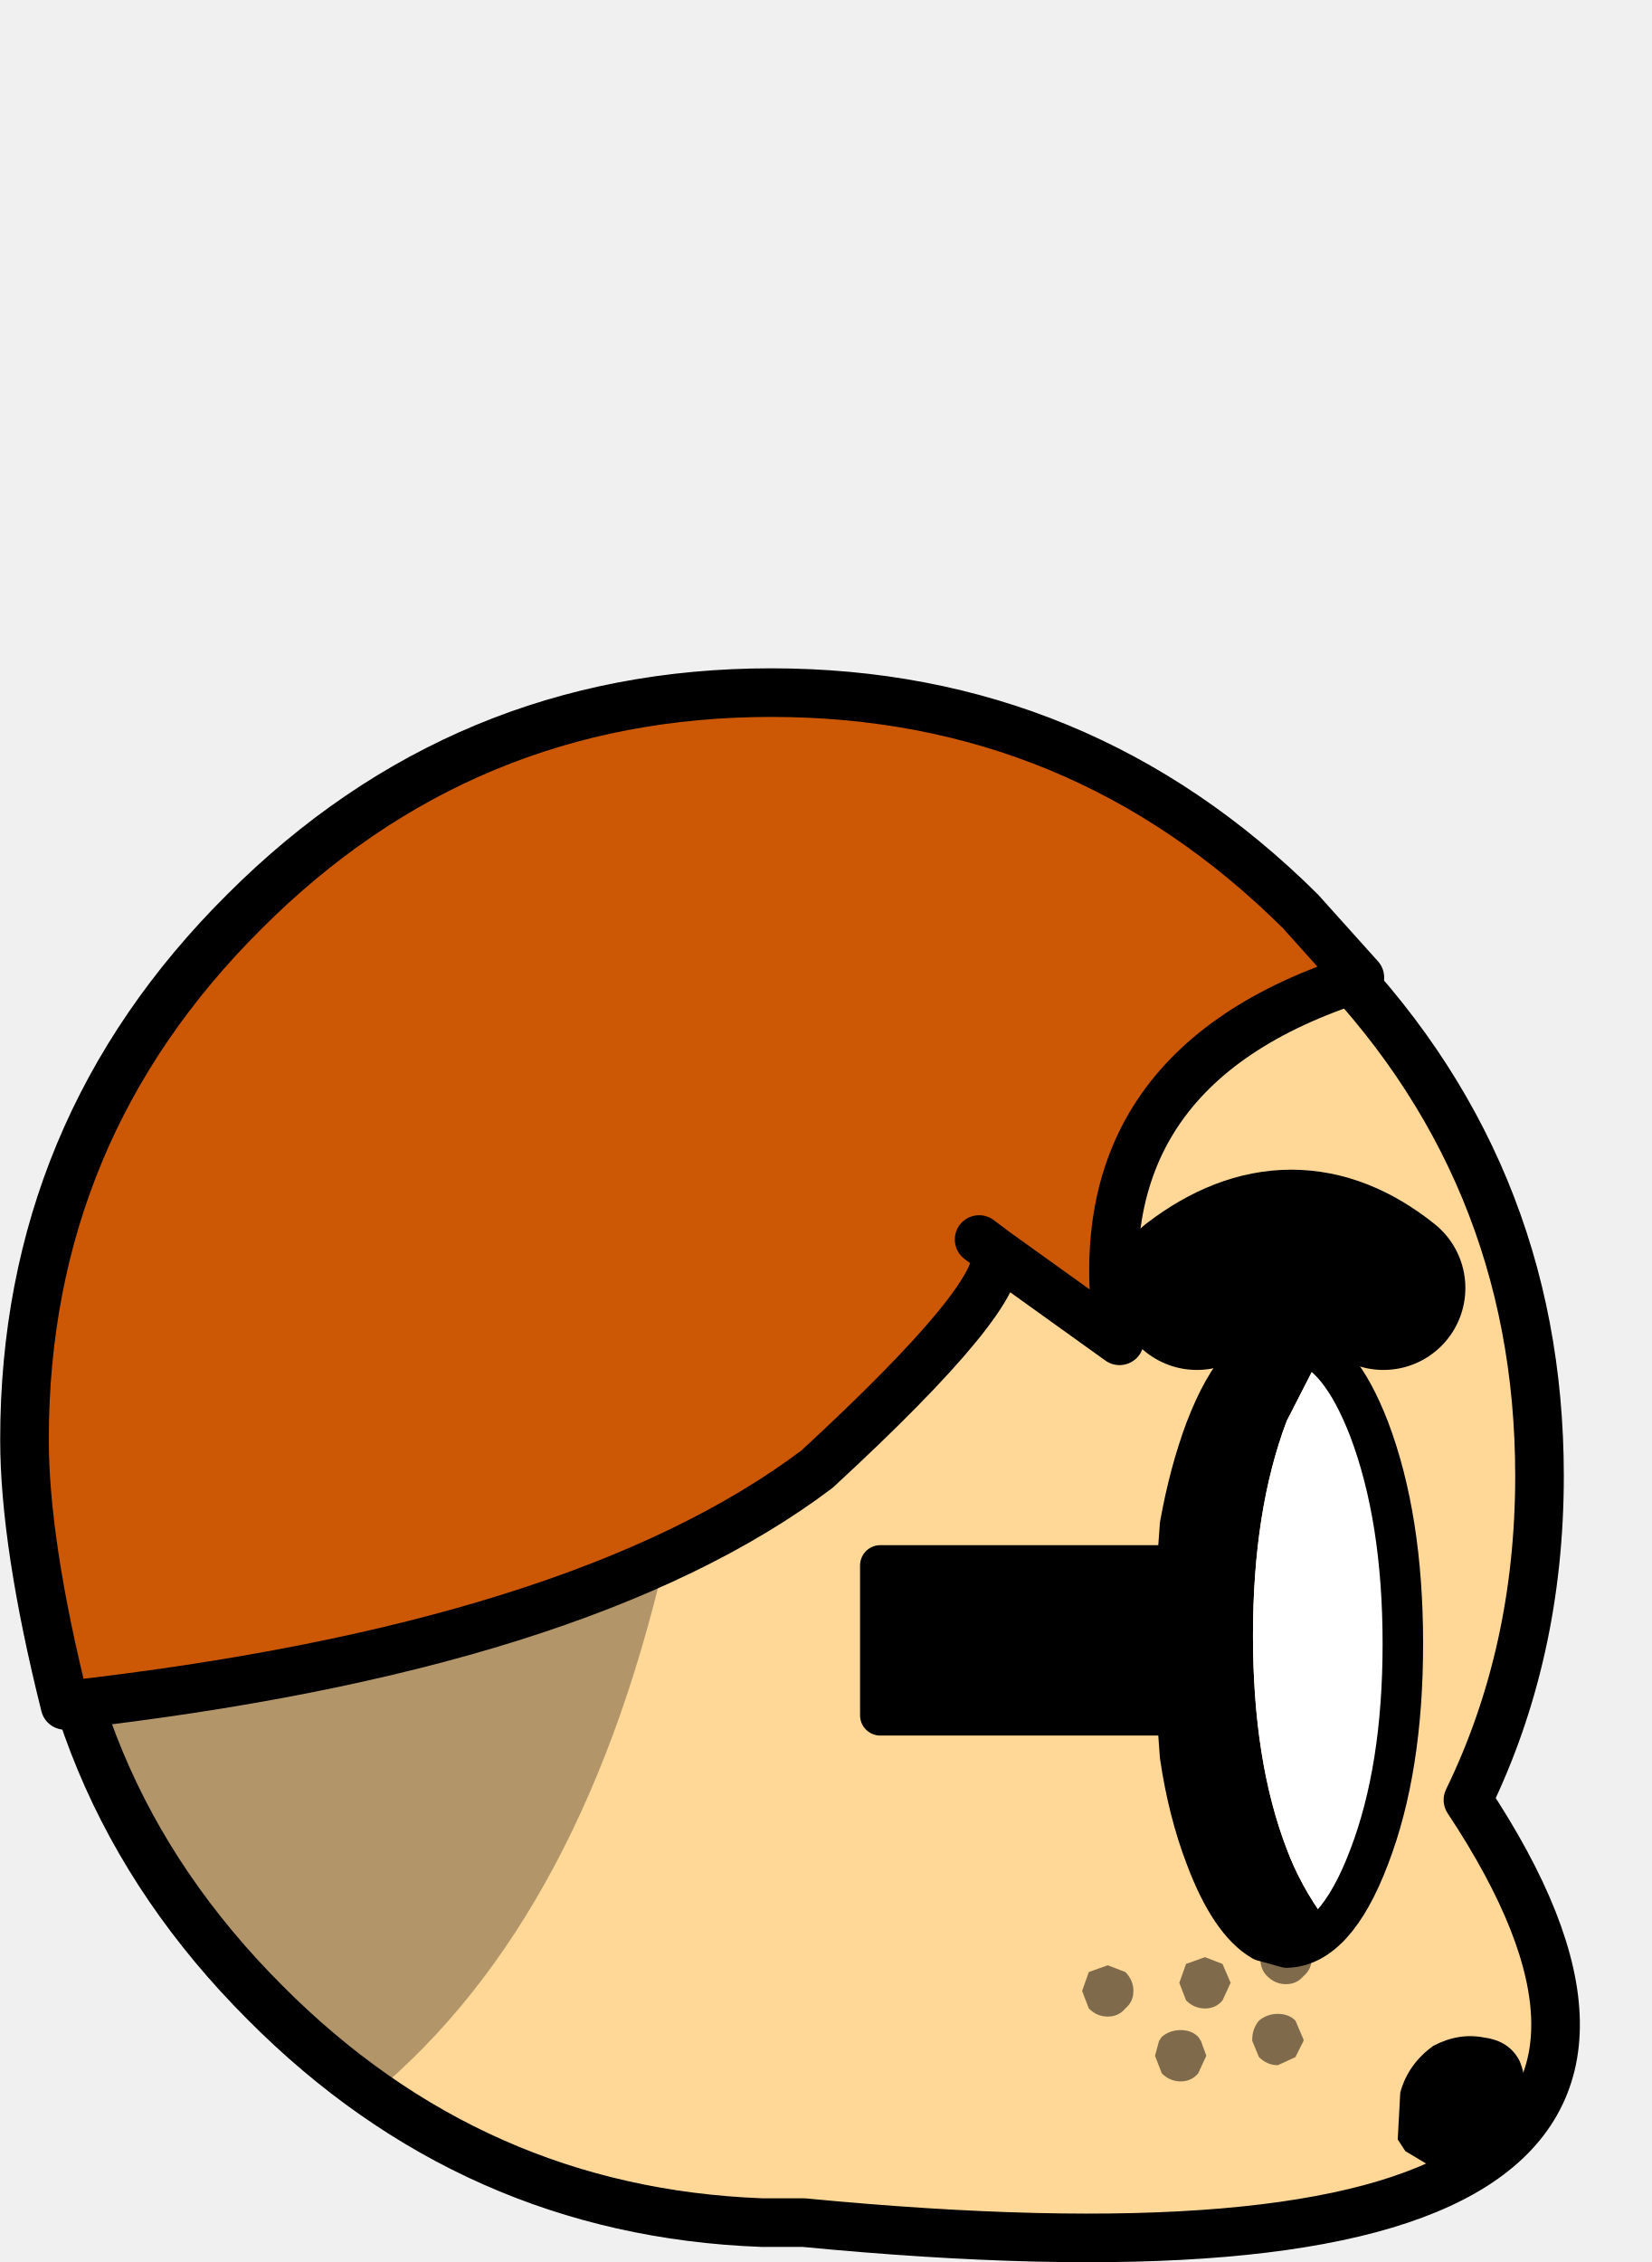
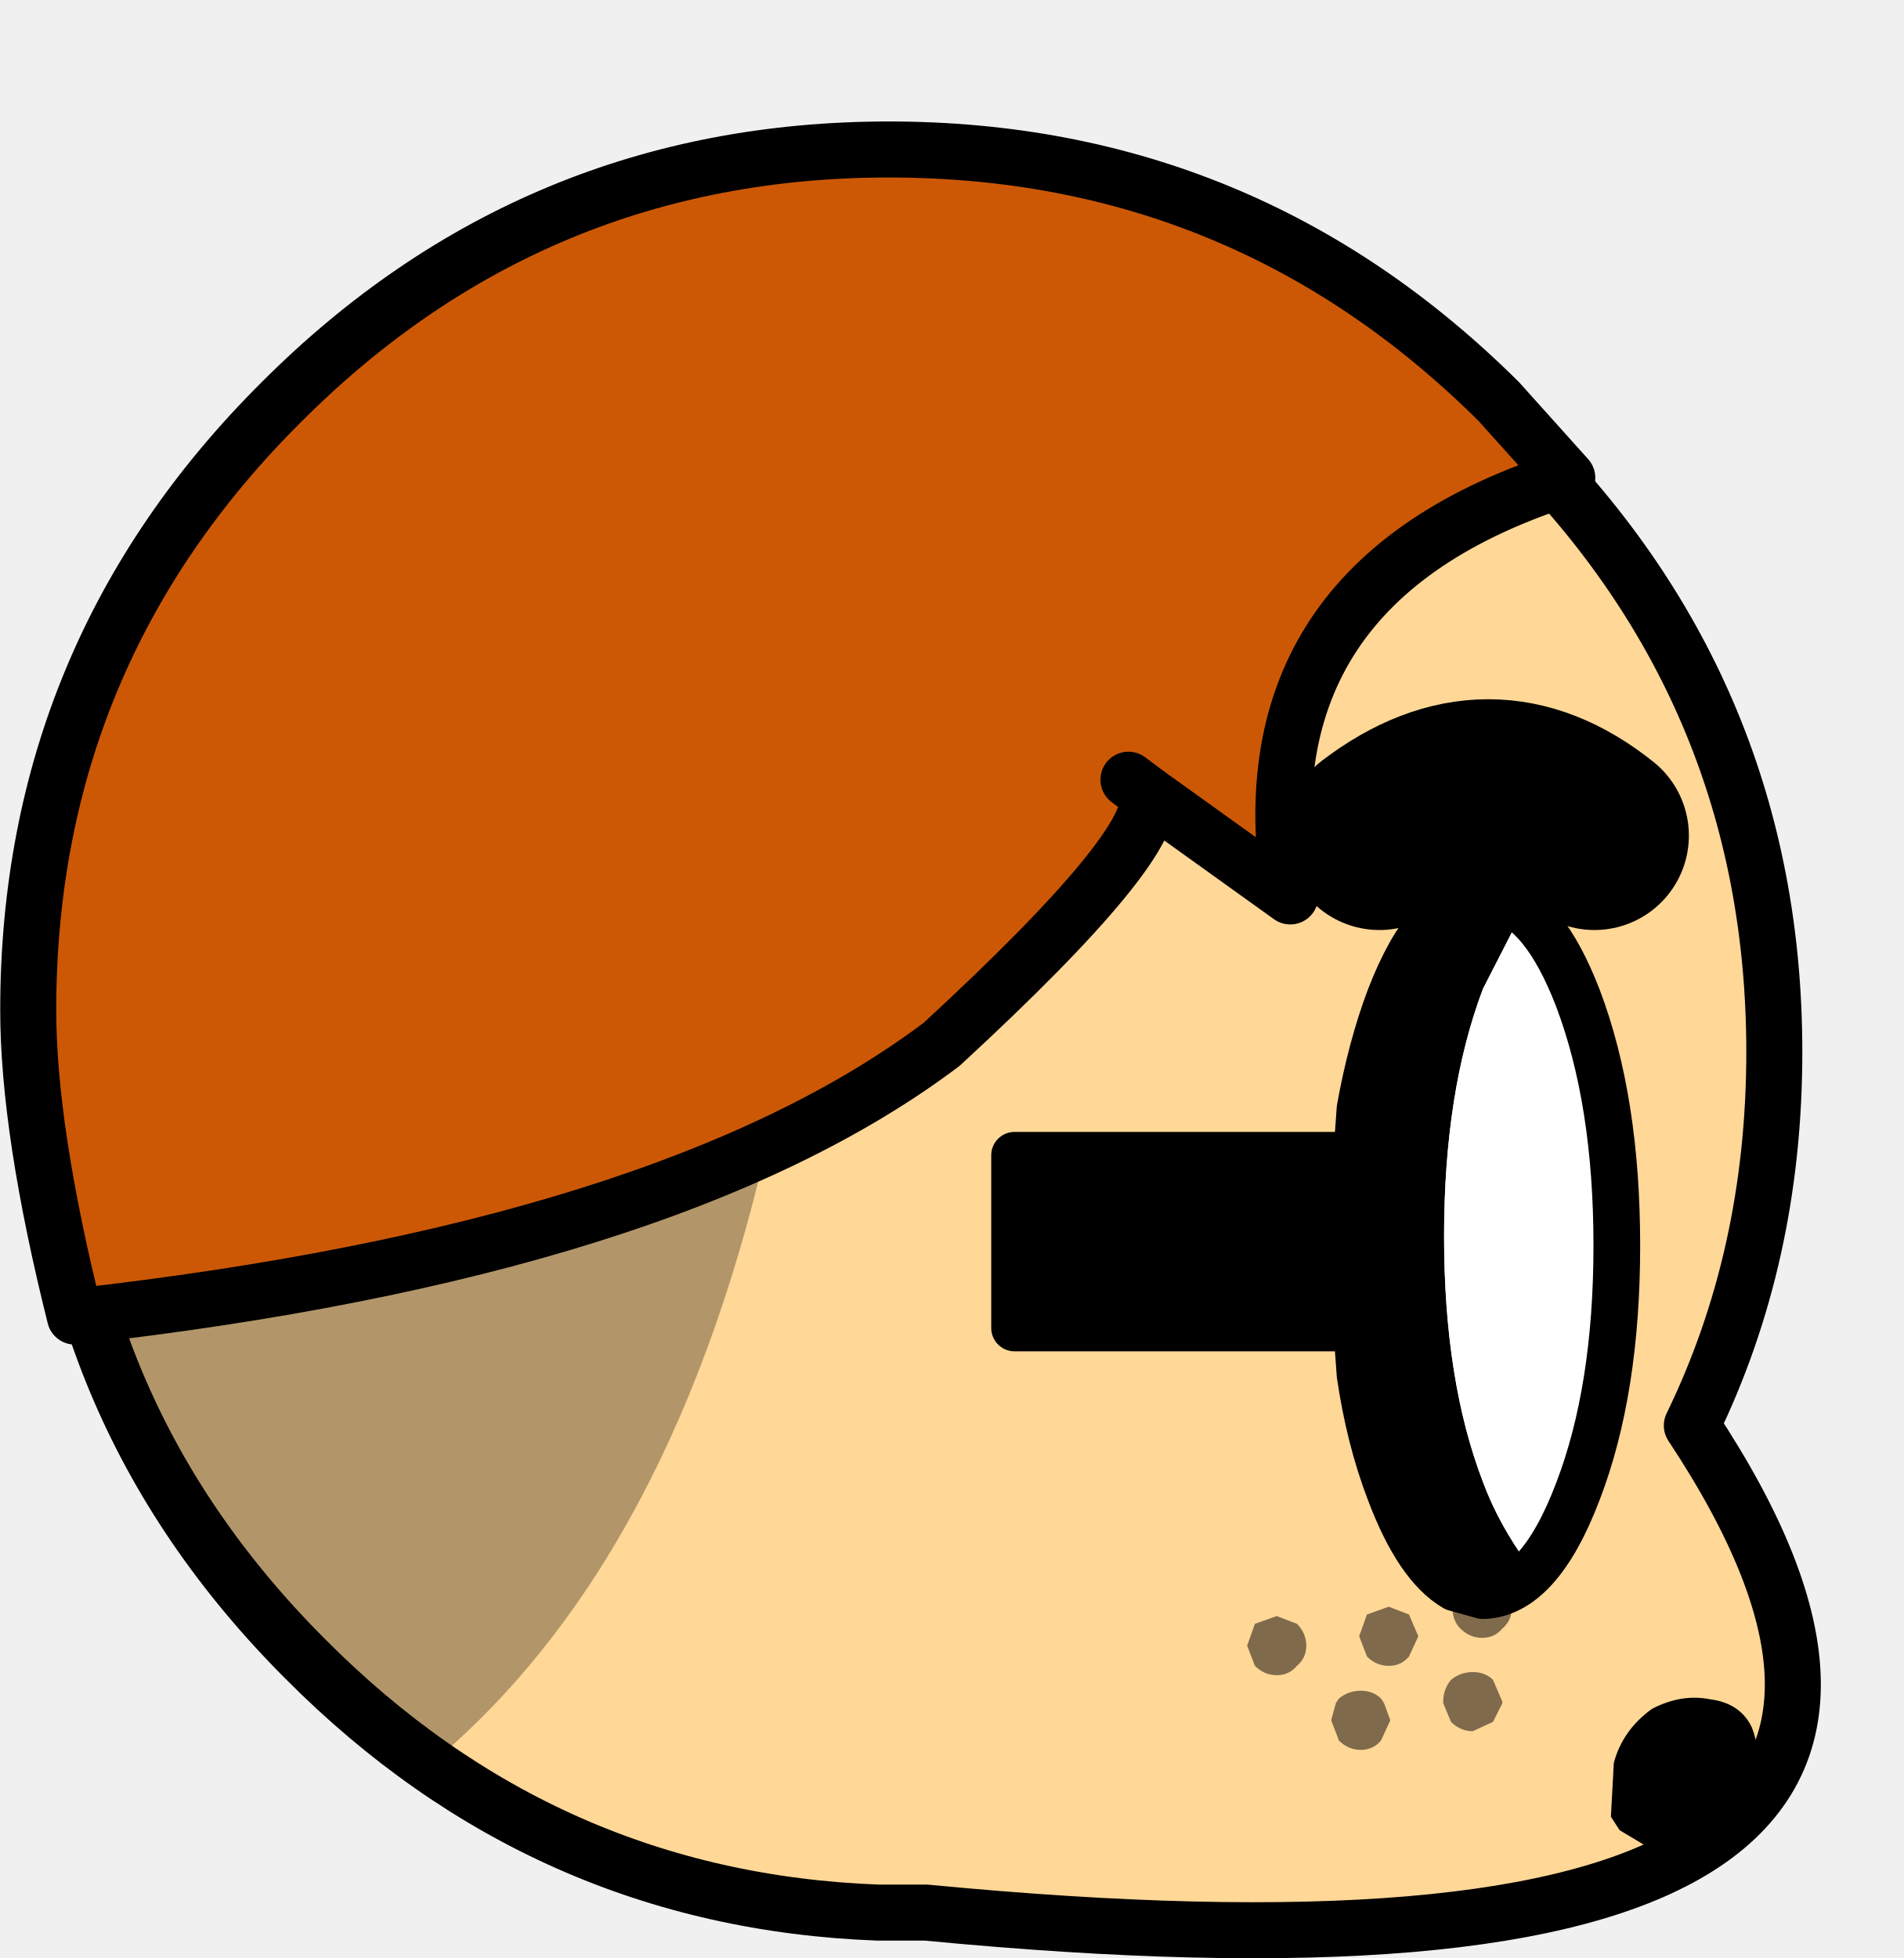
- <svg xmlns="http://www.w3.org/2000/svg" xmlns:ns1="https://www.free-decompiler.com/flash" xmlns:xlink="http://www.w3.org/1999/xlink" ns1:objectType="frame" height="24.85px" width="18.15px">
+ <svg xmlns="http://www.w3.org/2000/svg" xmlns:ns1="https://www.free-decompiler.com/flash" xmlns:xlink="http://www.w3.org/1999/xlink" ns1:objectType="frame" viewBox="0 6.184 18.15 18.666" width="18.15" height="18.666">
  <g transform="matrix(1.0, 0.0, 0.0, 1.0, -1.4, 6.6)">
    <use ns1:characterId="127" height="57.65" id="mc600" transform="matrix(-0.2967, 0.0, 0.0, 0.2967, 18.7596, 1.1426)" width="57.75" xlink:href="#sprite0" />
    <use ns1:characterId="62" height="3.95" transform="matrix(0.5577, 0.0, 0.0, 0.3671, 16.7009, 15.7655)" width="2.6" xlink:href="#shape3" />
    <use ns1:characterId="129" height="5.5" id="mc400" transform="matrix(-0.2967, 0.0, 0.0, 0.2967, 15.8109, 14.6341)" width="8.5" xlink:href="#sprite3" />
    <use ns1:characterId="152" height="2.2" transform="matrix(1.0, 0.0, 0.0, 1.0, 13.65, 6.25)" width="3.85" xlink:href="#shape5" />
    <use ns1:characterId="134" height="39.3" id="mc200" transform="matrix(-0.2967, 0.0, 0.0, 0.2967, 16.608, 0.742)" width="51.25" xlink:href="#sprite4" />
    <use ns1:characterId="136" height="23.95" id="mc100" transform="matrix(-0.2967, 0.0, 0.0, 0.2967, 17.0356, 7.9122)" width="20.85" xlink:href="#sprite6" />
    <use ns1:characterId="153" height="0.0" id="hat" transform="matrix(-0.2967, 0.0, 0.0, 0.2967, 19.55, -6.6)" width="0.0" xlink:href="#sprite7" />
  </g>
  <defs>
    <g id="sprite0" transform="matrix(1.0, 0.0, 0.0, 1.0, 28.85, 28.0)">
      <use ns1:characterId="123" height="55.85" id="mc200" transform="matrix(1.0, 0.0, 0.0, 1.0, -27.95, -27.1)" width="55.95" xlink:href="#sprite1" />
      <use ns1:characterId="125" height="50.55" id="mc100" transform="matrix(1.0, 0.0, 0.0, 1.0, -19.6, -27.1)" width="47.6" xlink:href="#sprite2" />
      <use ns1:characterId="126" height="57.65" transform="matrix(1.0, 0.0, 0.0, 1.0, -28.85, -28.0)" width="57.75" xlink:href="#shape2" />
    </g>
    <g id="sprite1" transform="matrix(1.0, 0.0, 0.0, 1.0, 27.95, 27.9)">
      <use ns1:characterId="122" height="55.85" transform="matrix(1.0, 0.0, 0.0, 1.0, -27.95, -27.9)" width="55.95" xlink:href="#shape0" />
    </g>
    <g id="shape0" transform="matrix(1.0, 0.0, 0.0, 1.0, 27.95, 27.9)">
      <path d="M28.0 -0.25 Q27.95 11.15 19.85 19.25 12.15 27.0 1.45 27.4 L0.3 27.4 -0.1 27.4 Q-37.45 31.0 -24.7 11.75 -27.35 6.3 -27.35 -0.25 -27.35 -11.7 -19.25 -19.8 -11.1 -27.9 0.3 -27.9 11.75 -27.9 19.85 -19.8 27.95 -11.7 28.0 -0.25" fill="#ffd797" fill-rule="evenodd" stroke="none" />
    </g>
    <g id="sprite2" transform="matrix(1.0, 0.0, 0.0, 1.0, 23.35, 25.3)">
      <use ns1:characterId="124" height="50.55" transform="matrix(1.0, 0.0, 0.0, 1.0, -23.35, -25.3)" width="47.6" xlink:href="#shape1" />
    </g>
    <g id="shape1" transform="matrix(1.0, 0.0, 0.0, 1.0, 23.35, 25.3)">
      <path d="M-23.0 -17.2 Q-14.85 -25.3 -3.45 -25.3 8.0 -25.3 16.1 -17.2 24.2 -9.1 24.25 2.35 24.2 6.65 23.05 10.5 L23.05 10.6 Q21.1 16.85 16.1 21.85 L12.1 25.25 Q4.15 18.65 1.1 4.6 -4.55 -10.9 -13.65 -14.1 -22.8 -17.3 -23.2 -16.95 -23.6 -16.65 -23.0 -17.2" fill="#000000" fill-opacity="0.302" fill-rule="evenodd" stroke="none" />
    </g>
    <g id="shape2" transform="matrix(1.0, 0.0, 0.0, 1.0, 28.85, 28.0)">
      <path d="M19.85 -19.0 Q27.95 -10.9 28.0 0.55 27.95 11.95 19.85 20.05 12.15 27.8 1.45 28.2 L0.3 28.2 -0.1 28.2 Q-37.45 31.8 -24.7 12.55 -27.35 7.1 -27.35 0.55 -27.35 -10.9 -19.25 -19.0 -11.1 -27.1 0.3 -27.1 11.75 -27.1 19.85 -19.0 Z" fill="none" stroke="#000000" stroke-linecap="round" stroke-linejoin="round" stroke-width="1.8" />
    </g>
    <g id="shape3" transform="matrix(1.0, 0.0, 0.0, 1.0, 9.95, 37.55)">
      <path d="M-8.15 -37.5 Q-7.65 -37.4 -7.45 -36.8 -7.25 -36.1 -7.45 -35.25 -7.65 -34.45 -8.15 -34.05 L-8.4 -33.75 -9.15 -33.6 -9.7 -34.1 -9.85 -34.45 -9.8 -35.85 Q-9.65 -36.7 -9.15 -37.25 -8.65 -37.65 -8.15 -37.5" fill="#000000" fill-rule="evenodd" stroke="none" />
    </g>
    <g id="sprite3" transform="matrix(1.0, 0.0, 0.0, 1.0, 4.25, 2.75)">
      <use ns1:characterId="128" height="5.5" transform="matrix(1.0, 0.0, 0.0, 1.0, -4.25, -2.75)" width="8.5" xlink:href="#shape4" />
    </g>
    <g id="shape4" transform="matrix(1.0, 0.0, 0.0, 1.0, 4.25, 2.75)">
      <path d="M-2.05 1.25 L-2.3 1.85 Q-2.6 2.15 -3.0 2.15 L-3.65 1.85 -3.95 1.25 -3.95 1.2 -3.65 0.5 Q-3.4 0.25 -3.0 0.25 -2.6 0.25 -2.3 0.5 -2.05 0.8 -2.05 1.2 L-2.05 1.25 M-3.3 -0.85 Q-3.7 -0.85 -3.95 -1.15 -4.25 -1.4 -4.25 -1.8 L-3.95 -2.5 -3.3 -2.75 -2.6 -2.5 -2.35 -1.8 Q-2.35 -1.4 -2.6 -1.15 -2.9 -0.85 -3.3 -0.85 M0.6 0.85 Q1.0 0.85 1.3 1.1 L1.4 1.25 1.55 1.8 1.3 2.45 Q1.0 2.75 0.6 2.75 0.2 2.75 -0.05 2.45 L-0.35 1.8 -0.15 1.25 -0.05 1.1 Q0.2 0.85 0.6 0.85 M0.65 -0.9 L0.4 -0.25 Q0.1 0.05 -0.3 0.05 -0.7 0.05 -0.95 -0.25 L-1.25 -0.9 -0.95 -1.6 -0.3 -1.85 0.4 -1.6 0.65 -0.9 M4.0 -1.3 L4.25 -0.6 4.0 0.05 Q3.7 0.35 3.3 0.35 2.9 0.35 2.65 0.05 2.35 -0.2 2.35 -0.6 2.35 -1.0 2.65 -1.3 L3.3 -1.55 4.0 -1.3" fill="#000000" fill-opacity="0.502" fill-rule="evenodd" stroke="none" />
    </g>
    <g id="shape5" transform="matrix(1.0, 0.0, 0.0, 1.0, -13.65, -6.25)">
      <path d="M16.6 7.55 Q15.6 6.75 14.55 7.55" fill="none" stroke="#000000" stroke-linecap="round" stroke-linejoin="round" stroke-width="1.8" />
    </g>
    <g id="sprite4" transform="matrix(1.0, 0.0, 0.0, 1.0, 24.8, 20.25)">
      <use ns1:characterId="132" height="37.5" id="mc100" transform="matrix(1.0, 0.0, 0.0, 1.0, -23.9, -19.35)" width="49.45" xlink:href="#sprite5" />
      <use ns1:characterId="133" height="39.3" transform="matrix(1.0, 0.0, 0.0, 1.0, -24.8, -20.25)" width="51.25" xlink:href="#shape7" />
    </g>
    <g id="sprite5" transform="matrix(1.0, 0.0, 0.0, 1.0, 24.7, 18.75)">
      <use ns1:characterId="131" height="37.5" transform="matrix(1.0, 0.0, 0.0, 1.0, -24.7, -18.75)" width="49.45" xlink:href="#shape6" />
    </g>
    <g id="shape6" transform="matrix(1.0, 0.0, 0.0, 1.0, 24.7, 18.75)">
      <path d="M-22.5 -10.65 Q-14.35 -18.75 -2.9 -18.75 8.5 -18.75 16.6 -10.65 24.75 -2.55 24.75 8.9 24.75 12.75 23.25 18.75 4.15 16.6 -4.6 10.0 -11.65 3.5 -11.2 1.95 L-15.8 5.25 Q-14.15 -4.85 -24.7 -8.2 L-22.5 -10.65" fill="#cc5806" fill-rule="evenodd" stroke="none" />
    </g>
    <g id="shape7" transform="matrix(1.0, 0.0, 0.0, 1.0, 24.8, 20.25)">
      <path d="M-2.1 -19.35 Q9.3 -19.35 17.4 -11.25 25.55 -3.15 25.55 8.3 25.55 12.15 24.05 18.15 4.95 16.0 -3.8 9.4 -10.85 2.9 -10.4 1.35 L-15.0 4.65 Q-13.35 -5.45 -23.9 -8.8 L-21.7 -11.25 Q-13.55 -19.35 -2.1 -19.35 M-9.8 0.9 L-10.4 1.35" fill="none" stroke="#000000" stroke-linecap="round" stroke-linejoin="round" stroke-width="1.8" />
    </g>
    <g id="sprite6" transform="matrix(1.0, 0.0, 0.0, 1.0, 10.4, 11.25)">
      <use ns1:characterId="135" height="23.95" transform="matrix(1.0, 0.0, 0.0, 1.0, -10.4, -11.25)" width="20.85" xlink:href="#shape8" />
    </g>
    <g id="shape8" transform="matrix(1.0, 0.0, 0.0, 1.0, 10.4, 11.25)">
      <path d="M-4.45 11.7 L-4.9 11.65 -5.15 11.55 -6.8 10.95 Q-5.85 9.65 -5.35 8.3 -4.1 5.05 -4.1 0.4 -4.1 -4.25 -5.35 -7.55 L-6.4 -9.6 -5.6 -10.4 -5.4 -10.5 -5.35 -10.5 Q-3.6 -10.5 -2.35 -7.25 -1.75 -5.65 -1.4 -3.7 L-1.1 0.45 -1.1 -2.2 9.7 -2.2 9.7 3.35 -1.1 3.35 -1.1 0.7 -1.4 4.85 Q-1.7 6.9 -2.35 8.6 -3.25 11.0 -4.45 11.7 M-1.1 0.45 L-1.1 0.7 -1.1 0.45" fill="#000000" fill-rule="evenodd" stroke="none" />
      <path d="M-4.45 11.7 L-5.35 11.95 Q-7.15 11.9 -8.4 8.6 -9.65 5.35 -9.65 0.7 -9.65 -3.95 -8.4 -7.25 -7.3 -10.1 -5.8 -10.45 L-5.4 -10.5 -5.6 -10.4 -6.4 -9.6 -5.35 -7.55 Q-4.1 -4.25 -4.1 0.4 -4.1 5.05 -5.35 8.3 -5.85 9.65 -6.8 10.95 L-5.15 11.55 -4.9 11.65 -4.45 11.7" fill="#ffffff" fill-rule="evenodd" stroke="none" />
      <path d="M-5.4 -10.5 L-5.8 -10.45 Q-7.3 -10.1 -8.4 -7.25 -9.65 -3.95 -9.65 0.7 -9.65 5.35 -8.4 8.6 -7.15 11.9 -5.35 11.95 L-4.45 11.7 Q-3.25 11.0 -2.35 8.6 -1.7 6.9 -1.4 4.85 L-1.1 0.7 -1.1 0.45 -1.4 -3.7 Q-1.75 -5.65 -2.35 -7.25 -3.6 -10.5 -5.35 -10.5 L-5.4 -10.5 M-1.1 -2.2 L9.7 -2.2 9.7 3.35 -1.1 3.35" fill="none" stroke="#000000" stroke-linecap="round" stroke-linejoin="round" stroke-width="1.5" />
    </g>
  </defs>
</svg>
